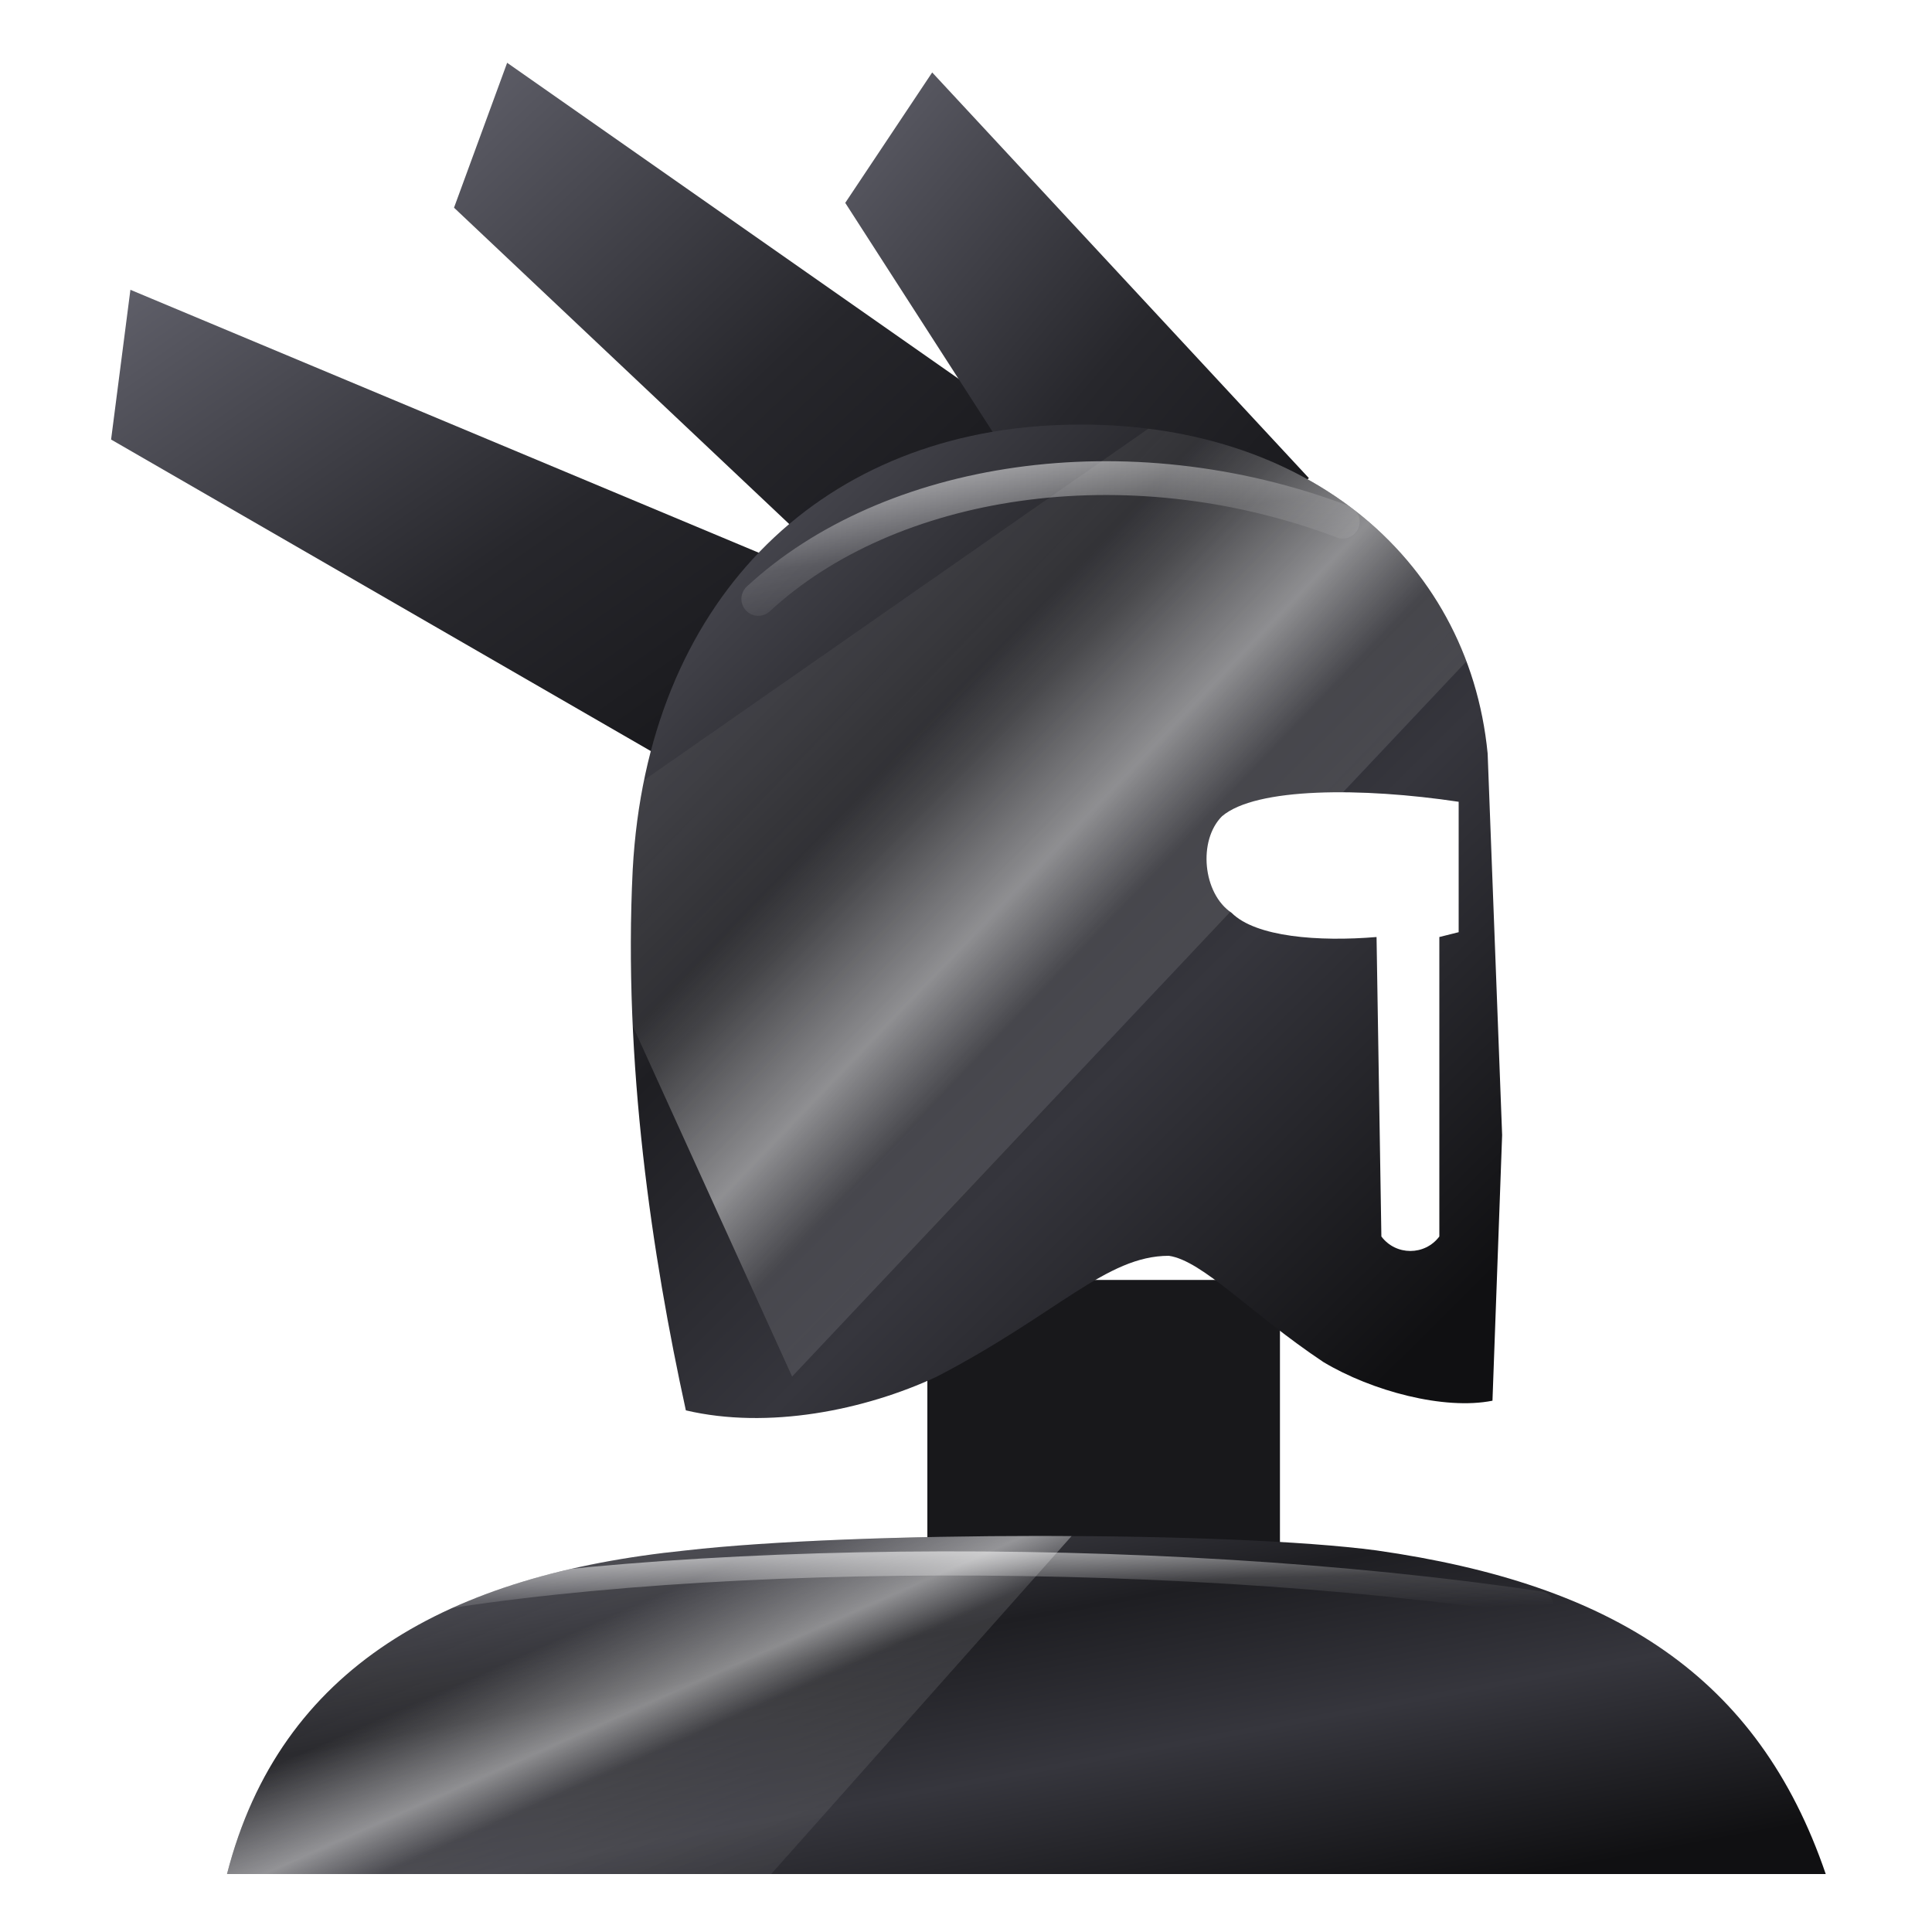
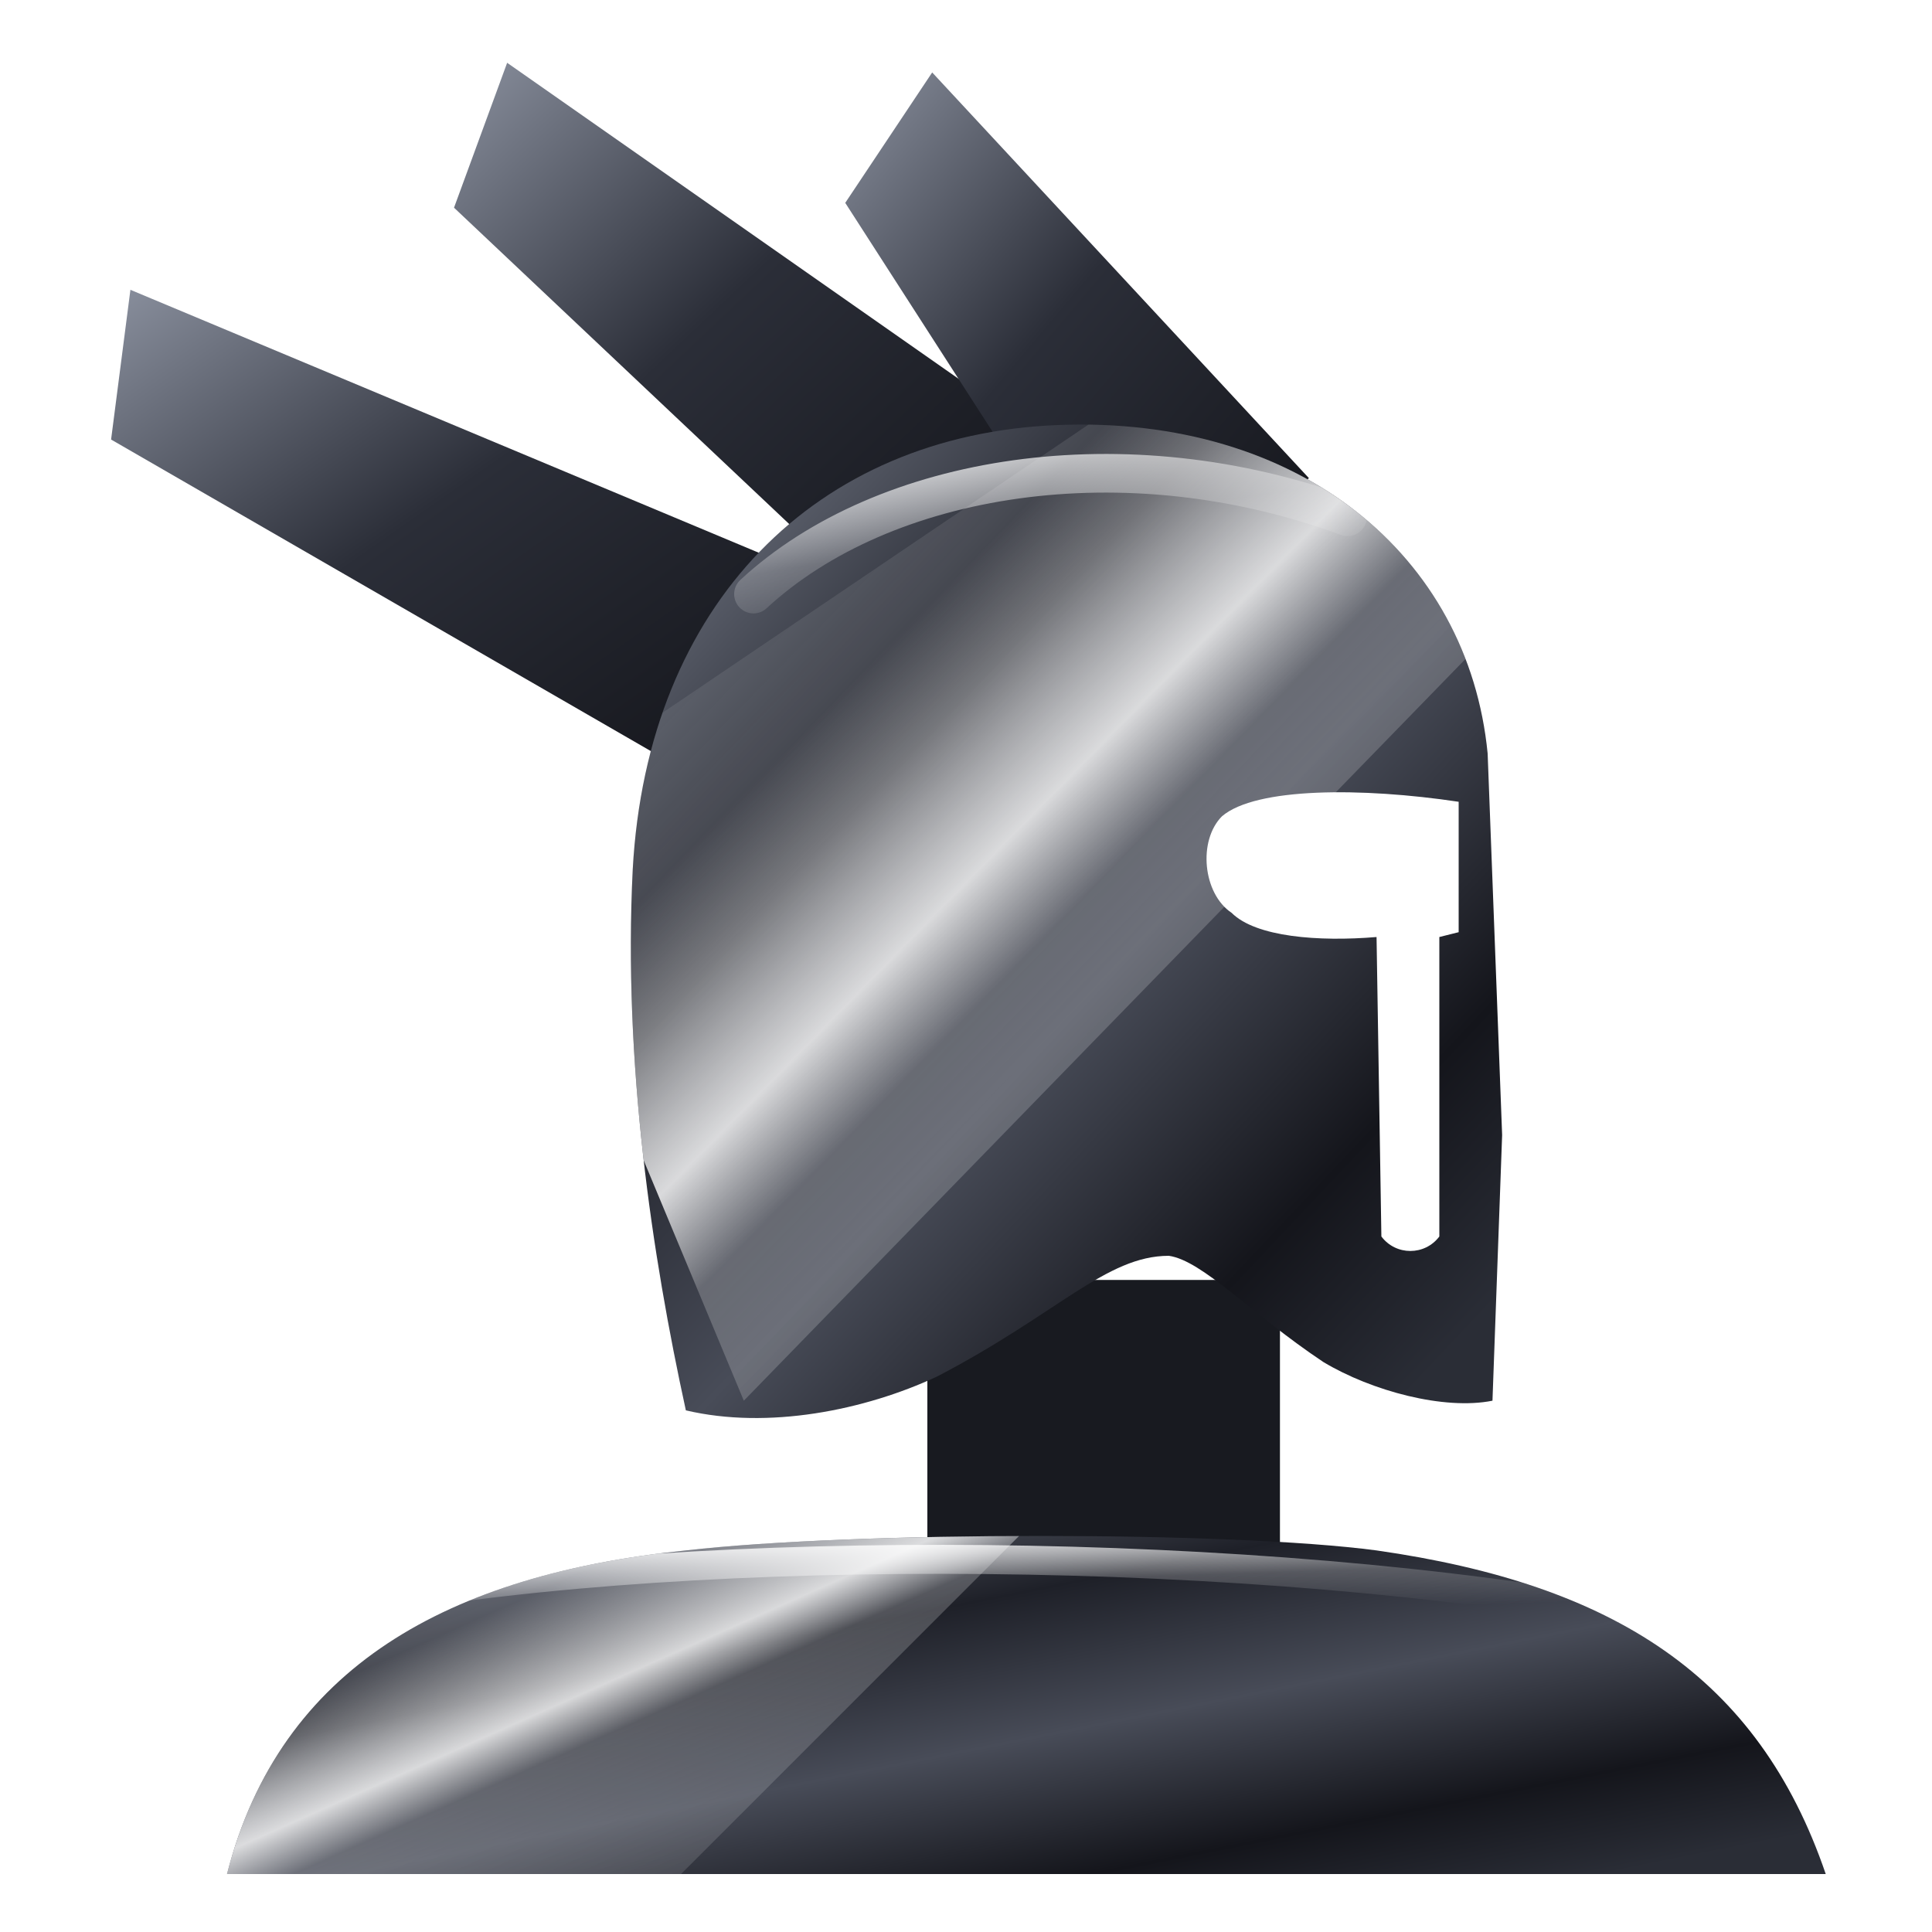
<svg xmlns="http://www.w3.org/2000/svg" viewBox="82 120 800 800">
  <defs>
-     <linearGradient id="metalL" x1="0.12" y1="0.08" x2="0.88" y2="0.95">
-       <stop offset="0" stop-color="#4A4A52" />
-       <stop offset="0.32" stop-color="#1E1E22" />
-       <stop offset="0.62" stop-color="#36363D" />
-       <stop offset="1" stop-color="#101012" />
+     <linearGradient id="metalL" x1="0.08" y1="0.05" x2="0.92" y2="0.95">
+       <stop offset="0" stop-color="#6B707D" />
+       <stop offset="0.30" stop-color="#1E2028" />
+       <stop offset="0.56" stop-color="#484C58" />
+       <stop offset="0.82" stop-color="#14151B" />
+       <stop offset="1" stop-color="#2A2D36" />
    </linearGradient>
    <linearGradient id="plumeL" x1="0" y1="0" x2="1" y2="1">
-       <stop offset="0" stop-color="#60606A" />
-       <stop offset="0.55" stop-color="#27272C" />
-       <stop offset="1" stop-color="#141417" />
+       <stop offset="0" stop-color="#8A909E" />
+       <stop offset="0.45" stop-color="#2B2E38" />
+       <stop offset="1" stop-color="#121318" />
    </linearGradient>
-     <linearGradient id="shineL" x1="0" y1="0" x2="1" y2="1">
+     <linearGradient id="mirrorL" x1="0" y1="0" x2="1" y2="1">
      <stop offset="0" stop-color="#FFFFFF" stop-opacity="0" />
-       <stop offset="0.38" stop-color="#FFFFFF" stop-opacity="0.06" />
-       <stop offset="0.5" stop-color="#FFFFFF" stop-opacity="0.48" />
-       <stop offset="0.56" stop-color="#FFFFFF" stop-opacity="0.12" />
+       <stop offset="0.34" stop-color="#FFFFFF" stop-opacity="0.10" />
+       <stop offset="0.48" stop-color="#FFFFFF" stop-opacity="0.82" />
+       <stop offset="0.54" stop-color="#FFFFFF" stop-opacity="0.22" />
      <stop offset="1" stop-color="#FFFFFF" stop-opacity="0" />
    </linearGradient>
-     <linearGradient id="rimL" x1="0.2" y1="0" x2="0.8" y2="0.9">
-       <stop offset="0" stop-color="#FFFFFF" stop-opacity="0.55" />
-       <stop offset="0.5" stop-color="#FFFFFF" stop-opacity="0.15" />
+     <linearGradient id="rimL" x1="0.15" y1="0" x2="0.85" y2="0.9">
+       <stop offset="0" stop-color="#FFFFFF" stop-opacity="0.78" />
+       <stop offset="0.5" stop-color="#FFFFFF" stop-opacity="0.22" />
      <stop offset="1" stop-color="#FFFFFF" stop-opacity="0" />
    </linearGradient>
    <clipPath id="helmClipL">
      <path fill-rule="evenodd" d="M520 296 C620 292 690 350 698 432 L704 590 L700 700 C680 704 650 696 630 684 C600 664 580 642 566 640 C540 640 520 664 470 690 C440 704 400 712 366 704 C352 640 340 560 344 480 C350 370 420 300 520 296 Z M588 458 C602 446 646 446 686 452 L686 506 L678 508 L678 632 C672 640 660 640 654 632 L652 508 C628 510 602 508 592 498 C580 490 578 468 588 458 Z" />
    </clipPath>
    <clipPath id="bodyClipL">
      <path d="M176 896 C198 810 268 772 366 762 C436 754 592 754 652 762 C750 776 810 814 838 896 Z" />
    </clipPath>
  </defs>
  <path d="M418 358 L136 240 L128 302 L374 444 Z" fill="url(#plumeL)" />
  <path d="M512 300 L292 146 L270 206 L448 374 Z" fill="url(#plumeL)" />
  <path d="M624 318 L468 150 L432 204 L544 378 Z" fill="url(#plumeL)" />
-   <path d="M466 650 L612 650 L612 768 L466 768 Z" fill="#18181B" />
+   <path d="M466 650 L612 650 L612 768 L466 768 Z" fill="#181A20" />
  <path d="M176 896 C198 810 268 772 366 762 C436 754 592 754 652 762 C750 776 810 814 838 896 Z" fill="url(#metalL)" />
  <g clip-path="url(#bodyClipL)">
-     <path d="M140 740 L540 740 L380 920 L140 920 Z" fill="url(#shineL)" />
-     <path d="M220 790 C340 762 560 760 720 784" stroke="url(#rimL)" stroke-width="10" fill="none" stroke-linecap="round" />
+     <path d="M120 740 L520 740 L340 920 L120 920 Z" fill="url(#mirrorL)" />
+     <path d="M210 788 C335 760 565 758 730 784" stroke="url(#rimL)" stroke-width="12" fill="none" stroke-linecap="round" />
  </g>
  <path fill-rule="evenodd" d="M520 296 C620 292 690 350 698 432 L704 590 L700 700 C680 704 650 696 630 684 C600 664 580 642 566 640 C540 640 520 664 470 690 C440 704 400 712 366 704 C352 640 340 560 344 480 C350 370 420 300 520 296 Z M588 458 C602 446 646 446 686 452 L686 506 L678 508 L678 632 C672 640 660 640 654 632 L652 508 C628 510 602 508 592 498 C580 490 578 468 588 458 Z" fill="url(#metalL)" />
  <g clip-path="url(#helmClipL)">
-     <path d="M310 470 L640 240 L740 340 L410 690 Z" fill="url(#shineL)" />
-     <path d="M396 368 C450 318 548 302 638 336" stroke="url(#rimL)" stroke-width="14" fill="none" stroke-linecap="round" />
+     <path d="M290 460 L630 230 L750 330 L390 700 Z" fill="url(#mirrorL)" />
+     <path d="M394 366 C448 316 548 300 640 334" stroke="url(#rimL)" stroke-width="16" fill="none" stroke-linecap="round" />
  </g>
</svg>
